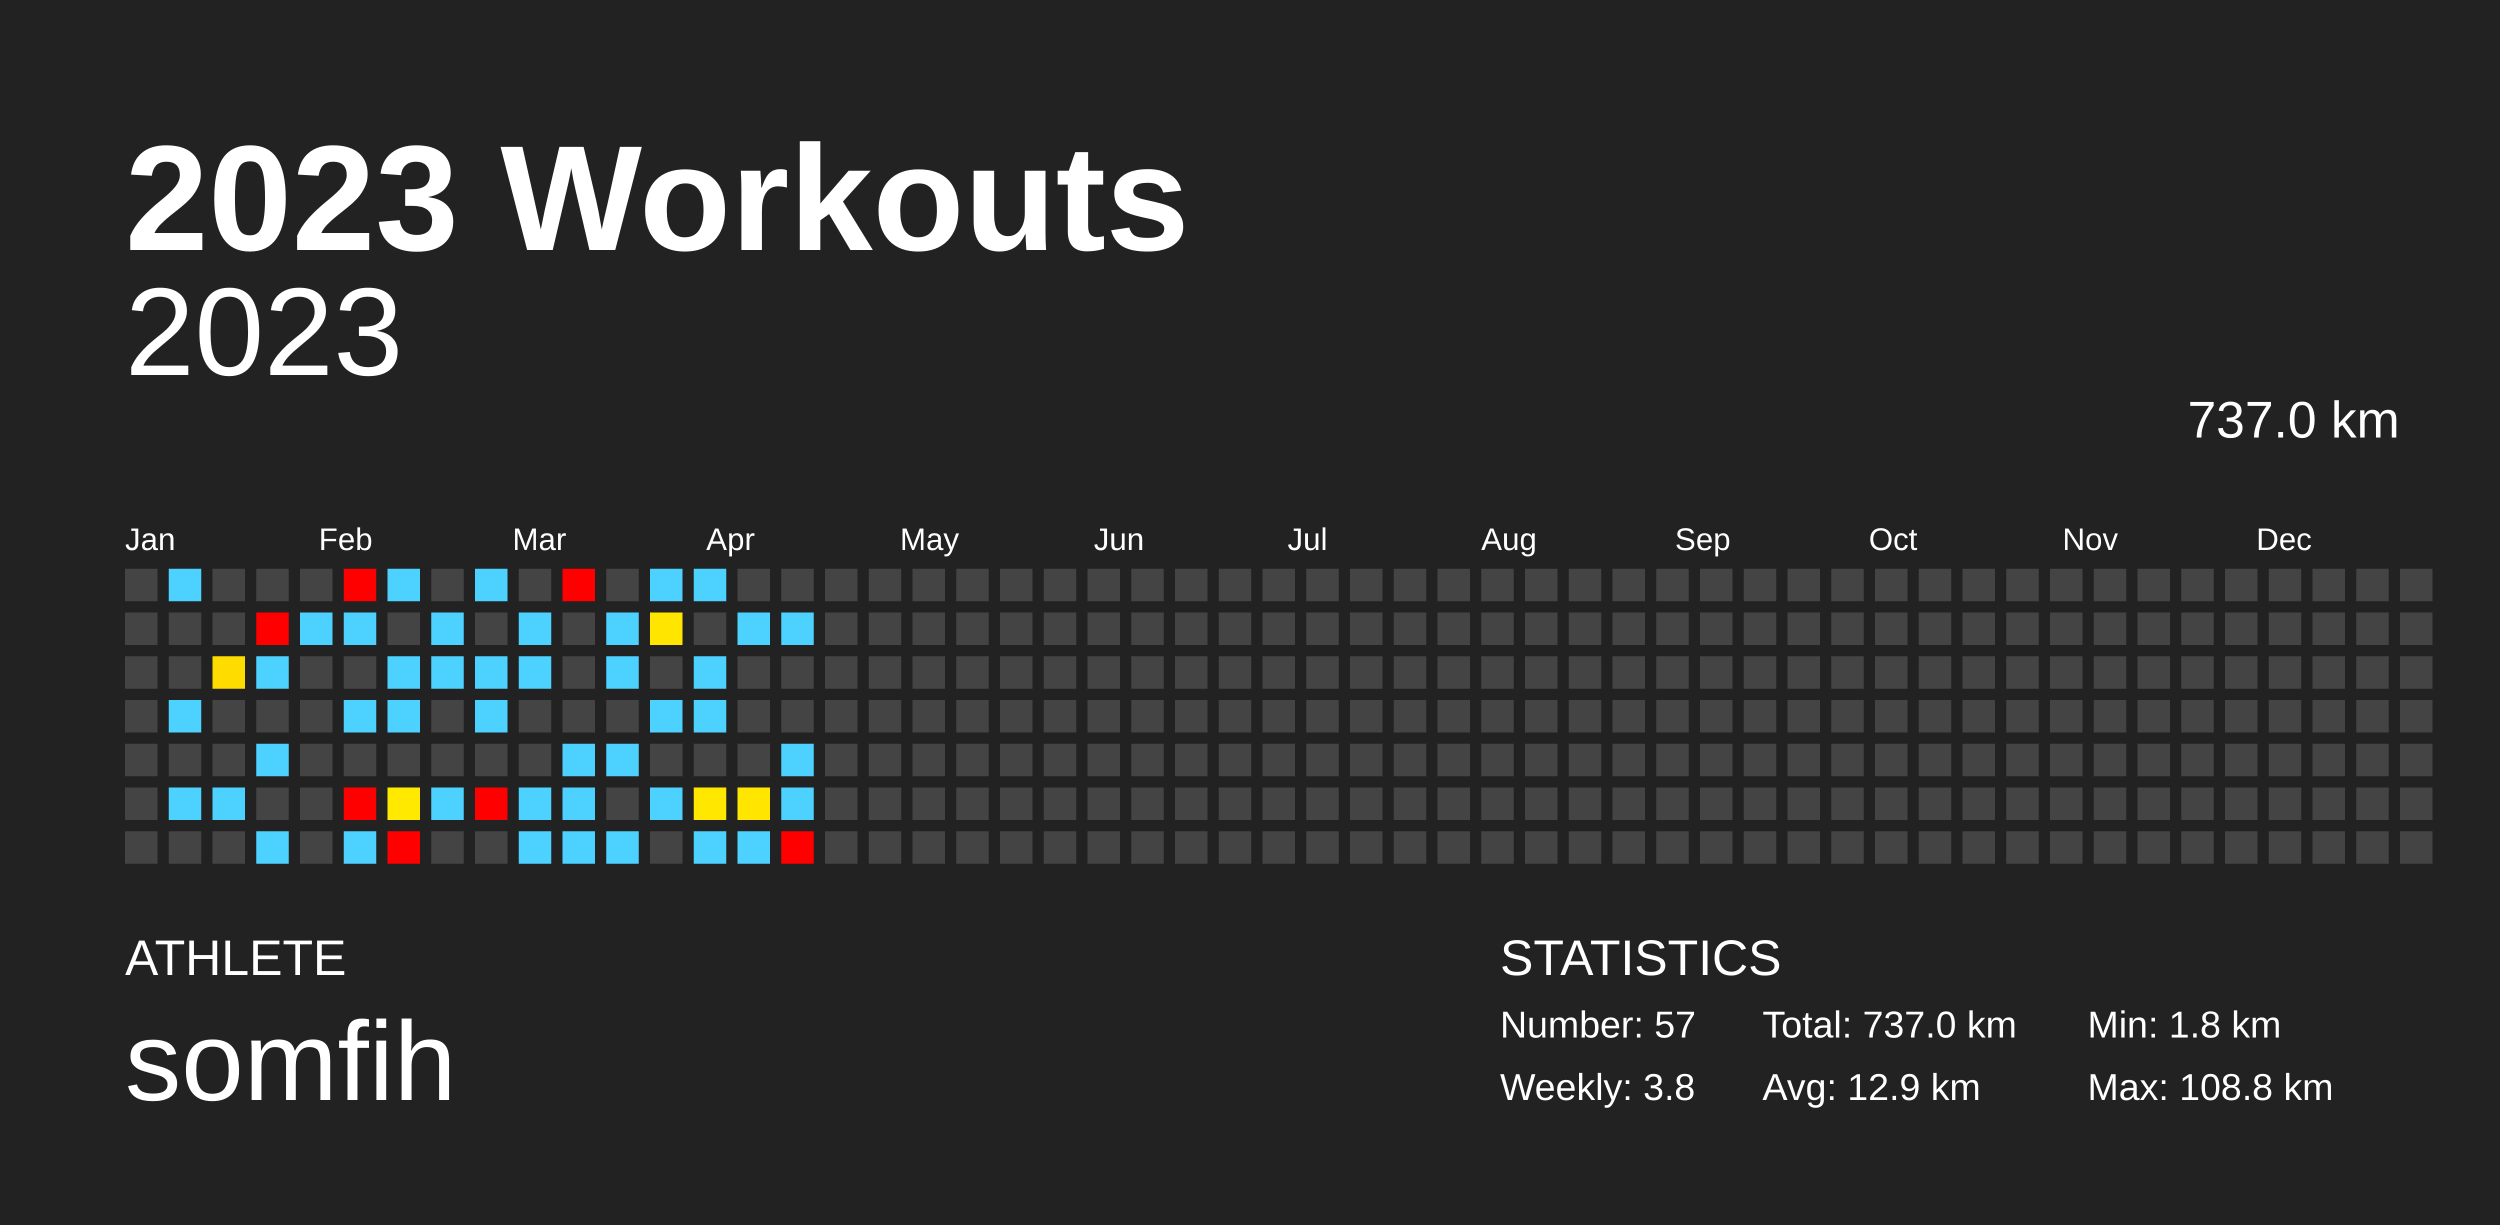
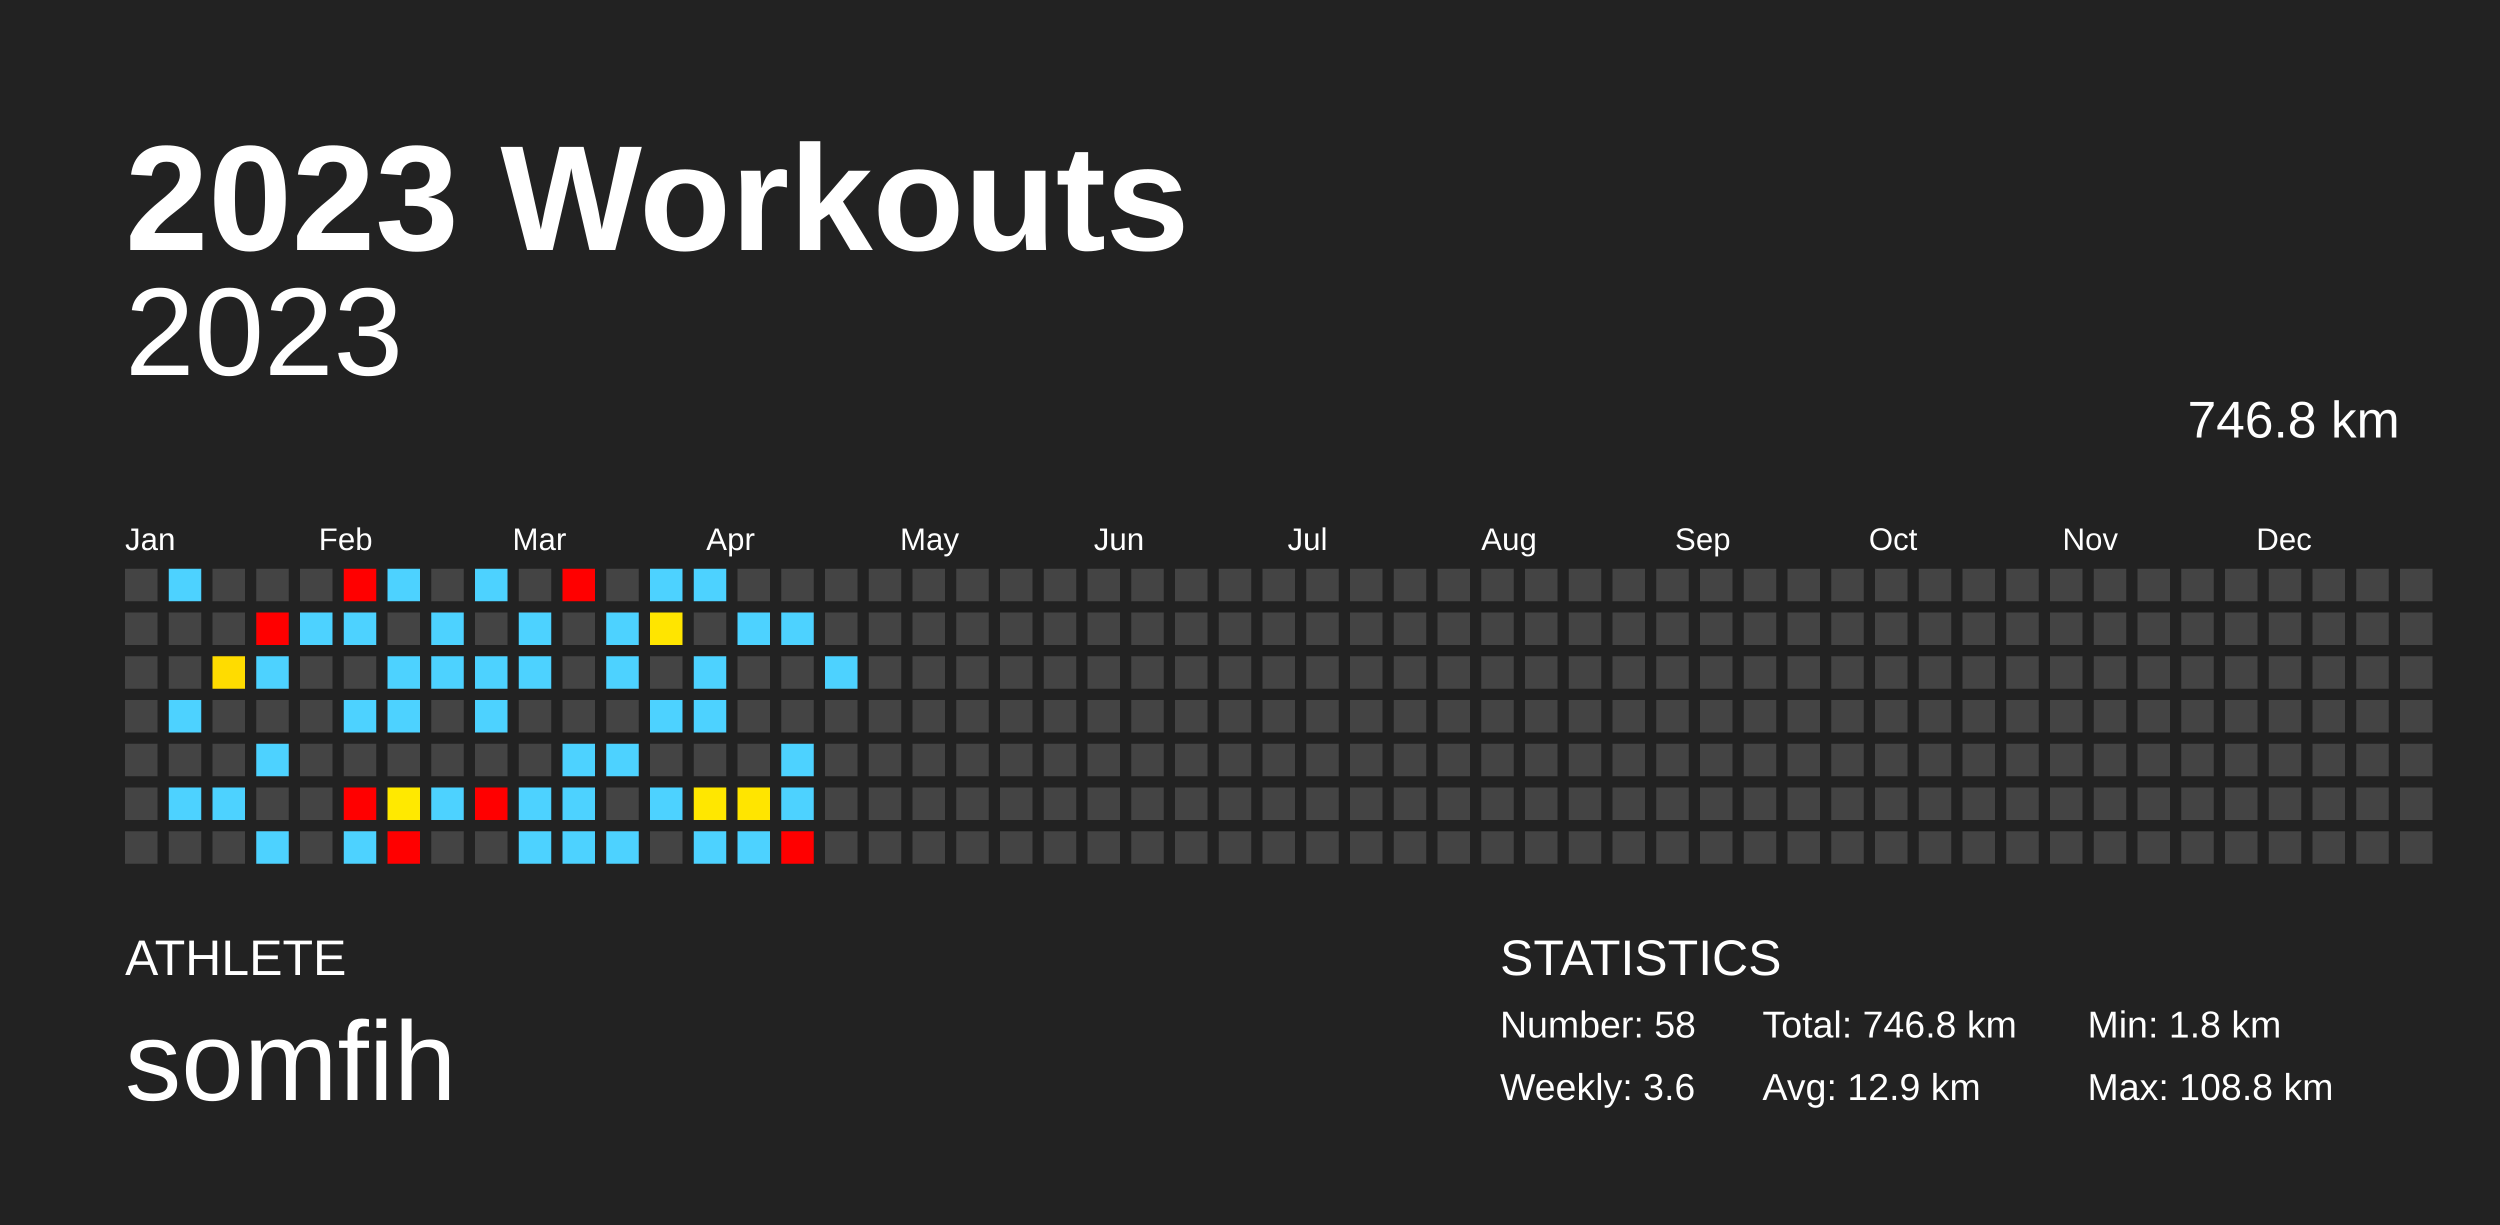
<svg xmlns="http://www.w3.org/2000/svg" baseProfile="full" height="98mm" version="1.1" viewBox="0,0,200,98" width="200mm">
  <defs />
  <rect fill="#222222" height="98" width="200" x="0" y="0" />
  <text fill="#FFFFFF" style="font-size:12px; font-family:Arial; font-weight:bold;" x="10" y="20">2023 Workouts</text>
  <text fill="#FFFFFF" style="font-size:4px; font-family:Arial" x="10" y="78">ATHLETE</text>
  <text fill="#FFFFFF" style="font-size:9px; font-family:Arial" x="10" y="88">somfih</text>
  <text fill="#FFFFFF" style="font-size:4px; font-family:Arial" x="120" y="78">STATISTICS</text>
-   <text fill="#FFFFFF" style="font-size:3px; font-family:Arial" x="120" y="83">Number: 57</text>
-   <text fill="#FFFFFF" style="font-size:3px; font-family:Arial" x="120" y="88">Weekly: 3.8</text>
-   <text fill="#FFFFFF" style="font-size:3px; font-family:Arial" x="141" y="83">Total: 737.0 km</text>
+   <text fill="#FFFFFF" style="font-size:3px; font-family:Arial" x="120" y="83">Number: 58</text>
+   <text fill="#FFFFFF" style="font-size:3px; font-family:Arial" x="120" y="88">Weekly: 3.6</text>
+   <text fill="#FFFFFF" style="font-size:3px; font-family:Arial" x="141" y="83">Total: 746.8 km</text>
  <text fill="#FFFFFF" style="font-size:3px; font-family:Arial" x="141" y="88">Avg: 12.9 km</text>
  <text fill="#FFFFFF" style="font-size:3px; font-family:Arial" x="167" y="83">Min: 1.8 km</text>
  <text fill="#FFFFFF" style="font-size:3px; font-family:Arial" x="167" y="88">Max: 108.8 km</text>
  <text alignment-baseline="hanging" fill="#FFFFFF" style="font-size:10.0px; font-family:Arial;" x="10" y="30">2023</text>
-   <text alignment-baseline="hanging" fill="#FFFFFF" style="font-size:4.125px; font-family:Arial;" x="175" y="35">737.0 km</text>
+   <text alignment-baseline="hanging" fill="#FFFFFF" style="font-size:4.125px; font-family:Arial;" x="175" y="35">746.8 km</text>
  <text fill="#FFFFFF" style="font-size:2.5px; font-family:Arial" x="10.0" y="44">Jan</text>
  <text fill="#FFFFFF" style="font-size:2.5px; font-family:Arial" x="25.5" y="44">Feb</text>
  <text fill="#FFFFFF" style="font-size:2.5px; font-family:Arial" x="41.0" y="44">Mar</text>
  <text fill="#FFFFFF" style="font-size:2.5px; font-family:Arial" x="56.5" y="44">Apr</text>
  <text fill="#FFFFFF" style="font-size:2.5px; font-family:Arial" x="72.0" y="44">May</text>
  <text fill="#FFFFFF" style="font-size:2.5px; font-family:Arial" x="87.5" y="44">Jun</text>
  <text fill="#FFFFFF" style="font-size:2.5px; font-family:Arial" x="103.0" y="44">Jul</text>
  <text fill="#FFFFFF" style="font-size:2.5px; font-family:Arial" x="118.5" y="44">Aug</text>
  <text fill="#FFFFFF" style="font-size:2.5px; font-family:Arial" x="134.0" y="44">Sep</text>
  <text fill="#FFFFFF" style="font-size:2.5px; font-family:Arial" x="149.5" y="44">Oct</text>
  <text fill="#FFFFFF" style="font-size:2.5px; font-family:Arial" x="165.0" y="44">Nov</text>
  <text fill="#FFFFFF" style="font-size:2.5px; font-family:Arial" x="180.5" y="44">Dec</text>
  <rect fill="#444444" height="2.6" width="2.6" x="10.0" y="45.5" />
  <rect fill="#444444" height="2.6" width="2.6" x="10.0" y="49.0" />
  <rect fill="#444444" height="2.6" width="2.6" x="10.0" y="52.5" />
  <rect fill="#444444" height="2.6" width="2.6" x="10.0" y="56.0" />
  <rect fill="#444444" height="2.6" width="2.6" x="10.0" y="59.5" />
  <rect fill="#444444" height="2.6" width="2.6" x="10.0" y="63.0" />
  <rect fill="#444444" height="2.6" width="2.6" x="10.0" y="66.5" />
  <rect fill="#4dd2ff" height="2.6" width="2.6" x="13.5" y="45.5" />
  <rect fill="#444444" height="2.6" width="2.6" x="13.5" y="49.0" />
  <rect fill="#444444" height="2.6" width="2.6" x="13.5" y="52.5" />
  <rect fill="#4dd2ff" height="2.6" width="2.6" x="13.5" y="56.0" />
  <rect fill="#444444" height="2.6" width="2.6" x="13.5" y="59.5" />
  <rect fill="#4dd2ff" height="2.6" width="2.6" x="13.5" y="63.0" />
  <rect fill="#444444" height="2.6" width="2.6" x="13.5" y="66.5" />
  <rect fill="#444444" height="2.6" width="2.6" x="17.0" y="45.5" />
  <rect fill="#444444" height="2.6" width="2.6" x="17.0" y="49.0" />
  <rect fill="#ffdc00" height="2.6" width="2.6" x="17.0" y="52.5" />
  <rect fill="#444444" height="2.6" width="2.6" x="17.0" y="56.0" />
  <rect fill="#444444" height="2.6" width="2.6" x="17.0" y="59.5" />
  <rect fill="#4dd2ff" height="2.6" width="2.6" x="17.0" y="63.0" />
  <rect fill="#444444" height="2.6" width="2.6" x="17.0" y="66.5" />
  <rect fill="#444444" height="2.6" width="2.6" x="20.5" y="45.5" />
  <rect fill="red" height="2.6" width="2.6" x="20.5" y="49.0" />
  <rect fill="#4dd2ff" height="2.6" width="2.6" x="20.5" y="52.5" />
  <rect fill="#444444" height="2.6" width="2.6" x="20.5" y="56.0" />
  <rect fill="#4dd2ff" height="2.6" width="2.6" x="20.5" y="59.5" />
  <rect fill="#444444" height="2.6" width="2.6" x="20.5" y="63.0" />
  <rect fill="#4dd2ff" height="2.6" width="2.6" x="20.5" y="66.5" />
  <rect fill="#444444" height="2.6" width="2.6" x="24.0" y="45.5" />
  <rect fill="#4dd2ff" height="2.6" width="2.6" x="24.0" y="49.0" />
  <rect fill="#444444" height="2.6" width="2.6" x="24.0" y="52.5" />
  <rect fill="#444444" height="2.6" width="2.6" x="24.0" y="56.0" />
  <rect fill="#444444" height="2.6" width="2.6" x="24.0" y="59.5" />
  <rect fill="#444444" height="2.6" width="2.6" x="24.0" y="63.0" />
  <rect fill="#444444" height="2.6" width="2.6" x="24.0" y="66.5" />
  <rect fill="red" height="2.6" width="2.6" x="27.5" y="45.5" />
  <rect fill="#4dd2ff" height="2.6" width="2.6" x="27.5" y="49.0" />
  <rect fill="#444444" height="2.6" width="2.6" x="27.5" y="52.5" />
  <rect fill="#4dd2ff" height="2.6" width="2.6" x="27.5" y="56.0" />
  <rect fill="#444444" height="2.6" width="2.6" x="27.5" y="59.5" />
  <rect fill="red" height="2.6" width="2.6" x="27.5" y="63.0" />
  <rect fill="#4dd2ff" height="2.6" width="2.6" x="27.5" y="66.5" />
  <rect fill="#4dd2ff" height="2.6" width="2.6" x="31.0" y="45.5" />
  <rect fill="#444444" height="2.6" width="2.6" x="31.0" y="49.0" />
  <rect fill="#4dd2ff" height="2.6" width="2.6" x="31.0" y="52.5" />
  <rect fill="#4dd2ff" height="2.6" width="2.6" x="31.0" y="56.0" />
  <rect fill="#444444" height="2.6" width="2.6" x="31.0" y="59.5" />
  <rect fill="#ffe900" height="2.6" width="2.6" x="31.0" y="63.0" />
  <rect fill="red" height="2.6" width="2.6" x="31.0" y="66.5" />
  <rect fill="#444444" height="2.6" width="2.6" x="34.5" y="45.5" />
  <rect fill="#4dd2ff" height="2.6" width="2.6" x="34.5" y="49.0" />
  <rect fill="#4dd2ff" height="2.6" width="2.6" x="34.5" y="52.5" />
  <rect fill="#444444" height="2.6" width="2.6" x="34.5" y="56.0" />
  <rect fill="#444444" height="2.6" width="2.6" x="34.5" y="59.5" />
  <rect fill="#4dd2ff" height="2.6" width="2.6" x="34.5" y="63.0" />
  <rect fill="#444444" height="2.6" width="2.6" x="34.5" y="66.5" />
  <rect fill="#4dd2ff" height="2.6" width="2.6" x="38.0" y="45.5" />
  <rect fill="#444444" height="2.6" width="2.6" x="38.0" y="49.0" />
  <rect fill="#4dd2ff" height="2.6" width="2.6" x="38.0" y="52.5" />
  <rect fill="#4dd2ff" height="2.6" width="2.6" x="38.0" y="56.0" />
  <rect fill="#444444" height="2.6" width="2.6" x="38.0" y="59.5" />
  <rect fill="red" height="2.6" width="2.6" x="38.0" y="63.0" />
  <rect fill="#444444" height="2.6" width="2.6" x="38.0" y="66.5" />
  <rect fill="#444444" height="2.6" width="2.6" x="41.5" y="45.5" />
  <rect fill="#4dd2ff" height="2.6" width="2.6" x="41.5" y="49.0" />
  <rect fill="#4dd2ff" height="2.6" width="2.6" x="41.5" y="52.5" />
  <rect fill="#444444" height="2.6" width="2.6" x="41.5" y="56.0" />
  <rect fill="#444444" height="2.6" width="2.6" x="41.5" y="59.5" />
  <rect fill="#4dd2ff" height="2.6" width="2.6" x="41.5" y="63.0" />
  <rect fill="#4dd2ff" height="2.6" width="2.6" x="41.5" y="66.5" />
  <rect fill="red" height="2.6" width="2.6" x="45.0" y="45.5" />
  <rect fill="#444444" height="2.6" width="2.6" x="45.0" y="49.0" />
  <rect fill="#444444" height="2.6" width="2.6" x="45.0" y="52.5" />
  <rect fill="#444444" height="2.6" width="2.6" x="45.0" y="56.0" />
  <rect fill="#4dd2ff" height="2.6" width="2.6" x="45.0" y="59.5" />
  <rect fill="#4dd2ff" height="2.6" width="2.6" x="45.0" y="63.0" />
  <rect fill="#4dd2ff" height="2.6" width="2.6" x="45.0" y="66.5" />
  <rect fill="#444444" height="2.6" width="2.6" x="48.5" y="45.5" />
  <rect fill="#4dd2ff" height="2.6" width="2.6" x="48.5" y="49.0" />
  <rect fill="#4dd2ff" height="2.6" width="2.6" x="48.5" y="52.5" />
  <rect fill="#444444" height="2.6" width="2.6" x="48.5" y="56.0" />
  <rect fill="#4dd2ff" height="2.6" width="2.6" x="48.5" y="59.5" />
  <rect fill="#444444" height="2.6" width="2.6" x="48.5" y="63.0" />
  <rect fill="#4dd2ff" height="2.6" width="2.6" x="48.5" y="66.5" />
  <rect fill="#4dd2ff" height="2.6" width="2.6" x="52.0" y="45.5" />
  <rect fill="#ffe500" height="2.6" width="2.6" x="52.0" y="49.0" />
  <rect fill="#444444" height="2.6" width="2.6" x="52.0" y="52.5" />
  <rect fill="#4dd2ff" height="2.6" width="2.6" x="52.0" y="56.0" />
  <rect fill="#444444" height="2.6" width="2.6" x="52.0" y="59.5" />
  <rect fill="#4dd2ff" height="2.6" width="2.6" x="52.0" y="63.0" />
  <rect fill="#444444" height="2.6" width="2.6" x="52.0" y="66.5" />
  <rect fill="#4dd2ff" height="2.6" width="2.6" x="55.5" y="45.5" />
  <rect fill="#444444" height="2.6" width="2.6" x="55.5" y="49.0" />
  <rect fill="#4dd2ff" height="2.6" width="2.6" x="55.5" y="52.5" />
  <rect fill="#4dd2ff" height="2.6" width="2.6" x="55.5" y="56.0" />
  <rect fill="#444444" height="2.6" width="2.6" x="55.5" y="59.5" />
  <rect fill="#ffe700" height="2.6" width="2.6" x="55.5" y="63.0" />
  <rect fill="#4dd2ff" height="2.6" width="2.6" x="55.5" y="66.5" />
  <rect fill="#444444" height="2.6" width="2.6" x="59.0" y="45.5" />
  <rect fill="#4dd2ff" height="2.6" width="2.6" x="59.0" y="49.0" />
  <rect fill="#444444" height="2.6" width="2.6" x="59.0" y="52.5" />
  <rect fill="#444444" height="2.6" width="2.6" x="59.0" y="56.0" />
  <rect fill="#444444" height="2.6" width="2.6" x="59.0" y="59.5" />
  <rect fill="#ffe500" height="2.6" width="2.6" x="59.0" y="63.0" />
  <rect fill="#4dd2ff" height="2.6" width="2.6" x="59.0" y="66.5" />
  <rect fill="#444444" height="2.6" width="2.6" x="62.5" y="45.5" />
  <rect fill="#4dd2ff" height="2.6" width="2.6" x="62.5" y="49.0" />
  <rect fill="#444444" height="2.6" width="2.6" x="62.5" y="52.5" />
  <rect fill="#444444" height="2.6" width="2.6" x="62.5" y="56.0" />
  <rect fill="#4dd2ff" height="2.6" width="2.6" x="62.5" y="59.5" />
  <rect fill="#4dd2ff" height="2.6" width="2.6" x="62.5" y="63.0" />
  <rect fill="red" height="2.6" width="2.6" x="62.5" y="66.5" />
  <rect fill="#444444" height="2.6" width="2.6" x="66.0" y="45.5" />
  <rect fill="#444444" height="2.6" width="2.6" x="66.0" y="49.0" />
-   <rect fill="#444444" height="2.6" width="2.6" x="66.0" y="52.5" />
+   <rect fill="#4dd2ff" height="2.6" width="2.6" x="66.0" y="52.5" />
  <rect fill="#444444" height="2.6" width="2.6" x="66.0" y="56.0" />
  <rect fill="#444444" height="2.6" width="2.6" x="66.0" y="59.5" />
  <rect fill="#444444" height="2.6" width="2.6" x="66.0" y="63.0" />
  <rect fill="#444444" height="2.6" width="2.6" x="66.0" y="66.5" />
  <rect fill="#444444" height="2.6" width="2.6" x="69.5" y="45.5" />
  <rect fill="#444444" height="2.6" width="2.6" x="69.5" y="49.0" />
  <rect fill="#444444" height="2.6" width="2.6" x="69.5" y="52.5" />
  <rect fill="#444444" height="2.6" width="2.6" x="69.5" y="56.0" />
  <rect fill="#444444" height="2.6" width="2.6" x="69.5" y="59.5" />
  <rect fill="#444444" height="2.6" width="2.6" x="69.5" y="63.0" />
  <rect fill="#444444" height="2.6" width="2.6" x="69.5" y="66.5" />
  <rect fill="#444444" height="2.6" width="2.6" x="73.0" y="45.5" />
  <rect fill="#444444" height="2.6" width="2.6" x="73.0" y="49.0" />
  <rect fill="#444444" height="2.6" width="2.6" x="73.0" y="52.5" />
  <rect fill="#444444" height="2.6" width="2.6" x="73.0" y="56.0" />
  <rect fill="#444444" height="2.6" width="2.6" x="73.0" y="59.5" />
  <rect fill="#444444" height="2.6" width="2.6" x="73.0" y="63.0" />
  <rect fill="#444444" height="2.6" width="2.6" x="73.0" y="66.5" />
  <rect fill="#444444" height="2.6" width="2.6" x="76.5" y="45.5" />
  <rect fill="#444444" height="2.6" width="2.6" x="76.5" y="49.0" />
  <rect fill="#444444" height="2.6" width="2.6" x="76.5" y="52.5" />
  <rect fill="#444444" height="2.6" width="2.6" x="76.5" y="56.0" />
  <rect fill="#444444" height="2.6" width="2.6" x="76.5" y="59.5" />
  <rect fill="#444444" height="2.6" width="2.6" x="76.5" y="63.0" />
  <rect fill="#444444" height="2.6" width="2.6" x="76.5" y="66.5" />
  <rect fill="#444444" height="2.6" width="2.6" x="80.0" y="45.5" />
  <rect fill="#444444" height="2.6" width="2.6" x="80.0" y="49.0" />
  <rect fill="#444444" height="2.6" width="2.6" x="80.0" y="52.5" />
  <rect fill="#444444" height="2.6" width="2.6" x="80.0" y="56.0" />
  <rect fill="#444444" height="2.6" width="2.6" x="80.0" y="59.5" />
  <rect fill="#444444" height="2.6" width="2.6" x="80.0" y="63.0" />
  <rect fill="#444444" height="2.6" width="2.6" x="80.0" y="66.5" />
  <rect fill="#444444" height="2.6" width="2.6" x="83.5" y="45.5" />
  <rect fill="#444444" height="2.6" width="2.6" x="83.5" y="49.0" />
  <rect fill="#444444" height="2.6" width="2.6" x="83.5" y="52.5" />
  <rect fill="#444444" height="2.6" width="2.6" x="83.5" y="56.0" />
  <rect fill="#444444" height="2.6" width="2.6" x="83.5" y="59.5" />
  <rect fill="#444444" height="2.6" width="2.6" x="83.5" y="63.0" />
  <rect fill="#444444" height="2.6" width="2.6" x="83.5" y="66.5" />
  <rect fill="#444444" height="2.6" width="2.6" x="87.0" y="45.5" />
  <rect fill="#444444" height="2.6" width="2.6" x="87.0" y="49.0" />
  <rect fill="#444444" height="2.6" width="2.6" x="87.0" y="52.5" />
  <rect fill="#444444" height="2.6" width="2.6" x="87.0" y="56.0" />
  <rect fill="#444444" height="2.6" width="2.6" x="87.0" y="59.5" />
  <rect fill="#444444" height="2.6" width="2.6" x="87.0" y="63.0" />
  <rect fill="#444444" height="2.6" width="2.6" x="87.0" y="66.5" />
  <rect fill="#444444" height="2.6" width="2.6" x="90.5" y="45.5" />
  <rect fill="#444444" height="2.6" width="2.6" x="90.5" y="49.0" />
  <rect fill="#444444" height="2.6" width="2.6" x="90.5" y="52.5" />
  <rect fill="#444444" height="2.6" width="2.6" x="90.5" y="56.0" />
  <rect fill="#444444" height="2.6" width="2.6" x="90.5" y="59.5" />
  <rect fill="#444444" height="2.6" width="2.6" x="90.5" y="63.0" />
  <rect fill="#444444" height="2.6" width="2.6" x="90.5" y="66.5" />
  <rect fill="#444444" height="2.6" width="2.6" x="94.0" y="45.5" />
  <rect fill="#444444" height="2.6" width="2.6" x="94.0" y="49.0" />
  <rect fill="#444444" height="2.6" width="2.6" x="94.0" y="52.5" />
  <rect fill="#444444" height="2.6" width="2.6" x="94.0" y="56.0" />
  <rect fill="#444444" height="2.6" width="2.6" x="94.0" y="59.5" />
  <rect fill="#444444" height="2.6" width="2.6" x="94.0" y="63.0" />
  <rect fill="#444444" height="2.6" width="2.6" x="94.0" y="66.5" />
  <rect fill="#444444" height="2.6" width="2.6" x="97.5" y="45.5" />
  <rect fill="#444444" height="2.6" width="2.6" x="97.5" y="49.0" />
  <rect fill="#444444" height="2.6" width="2.6" x="97.5" y="52.5" />
  <rect fill="#444444" height="2.6" width="2.6" x="97.5" y="56.0" />
  <rect fill="#444444" height="2.6" width="2.6" x="97.5" y="59.5" />
  <rect fill="#444444" height="2.6" width="2.6" x="97.5" y="63.0" />
  <rect fill="#444444" height="2.6" width="2.6" x="97.5" y="66.5" />
  <rect fill="#444444" height="2.6" width="2.6" x="101.0" y="45.5" />
  <rect fill="#444444" height="2.6" width="2.6" x="101.0" y="49.0" />
  <rect fill="#444444" height="2.6" width="2.6" x="101.0" y="52.5" />
  <rect fill="#444444" height="2.6" width="2.6" x="101.0" y="56.0" />
  <rect fill="#444444" height="2.6" width="2.6" x="101.0" y="59.5" />
  <rect fill="#444444" height="2.6" width="2.6" x="101.0" y="63.0" />
  <rect fill="#444444" height="2.6" width="2.6" x="101.0" y="66.5" />
  <rect fill="#444444" height="2.6" width="2.6" x="104.5" y="45.5" />
  <rect fill="#444444" height="2.6" width="2.6" x="104.5" y="49.0" />
  <rect fill="#444444" height="2.6" width="2.6" x="104.5" y="52.5" />
  <rect fill="#444444" height="2.6" width="2.6" x="104.5" y="56.0" />
  <rect fill="#444444" height="2.6" width="2.6" x="104.5" y="59.5" />
  <rect fill="#444444" height="2.6" width="2.6" x="104.5" y="63.0" />
  <rect fill="#444444" height="2.6" width="2.6" x="104.5" y="66.5" />
  <rect fill="#444444" height="2.6" width="2.6" x="108.0" y="45.5" />
  <rect fill="#444444" height="2.6" width="2.6" x="108.0" y="49.0" />
  <rect fill="#444444" height="2.6" width="2.6" x="108.0" y="52.5" />
  <rect fill="#444444" height="2.6" width="2.6" x="108.0" y="56.0" />
  <rect fill="#444444" height="2.6" width="2.6" x="108.0" y="59.5" />
  <rect fill="#444444" height="2.6" width="2.6" x="108.0" y="63.0" />
  <rect fill="#444444" height="2.6" width="2.6" x="108.0" y="66.5" />
  <rect fill="#444444" height="2.6" width="2.6" x="111.5" y="45.5" />
  <rect fill="#444444" height="2.6" width="2.6" x="111.5" y="49.0" />
  <rect fill="#444444" height="2.6" width="2.6" x="111.5" y="52.5" />
  <rect fill="#444444" height="2.6" width="2.6" x="111.5" y="56.0" />
  <rect fill="#444444" height="2.6" width="2.6" x="111.5" y="59.5" />
  <rect fill="#444444" height="2.6" width="2.6" x="111.5" y="63.0" />
  <rect fill="#444444" height="2.6" width="2.6" x="111.5" y="66.5" />
  <rect fill="#444444" height="2.6" width="2.6" x="115.0" y="45.5" />
  <rect fill="#444444" height="2.6" width="2.6" x="115.0" y="49.0" />
  <rect fill="#444444" height="2.6" width="2.6" x="115.0" y="52.5" />
  <rect fill="#444444" height="2.6" width="2.6" x="115.0" y="56.0" />
  <rect fill="#444444" height="2.6" width="2.6" x="115.0" y="59.5" />
  <rect fill="#444444" height="2.6" width="2.6" x="115.0" y="63.0" />
  <rect fill="#444444" height="2.6" width="2.6" x="115.0" y="66.5" />
  <rect fill="#444444" height="2.6" width="2.6" x="118.5" y="45.5" />
  <rect fill="#444444" height="2.6" width="2.6" x="118.5" y="49.0" />
  <rect fill="#444444" height="2.6" width="2.6" x="118.5" y="52.5" />
  <rect fill="#444444" height="2.6" width="2.6" x="118.5" y="56.0" />
  <rect fill="#444444" height="2.6" width="2.6" x="118.5" y="59.5" />
  <rect fill="#444444" height="2.6" width="2.6" x="118.5" y="63.0" />
  <rect fill="#444444" height="2.6" width="2.6" x="118.5" y="66.5" />
  <rect fill="#444444" height="2.6" width="2.6" x="122.0" y="45.5" />
  <rect fill="#444444" height="2.6" width="2.6" x="122.0" y="49.0" />
  <rect fill="#444444" height="2.6" width="2.6" x="122.0" y="52.5" />
  <rect fill="#444444" height="2.6" width="2.6" x="122.0" y="56.0" />
  <rect fill="#444444" height="2.6" width="2.6" x="122.0" y="59.5" />
  <rect fill="#444444" height="2.6" width="2.6" x="122.0" y="63.0" />
  <rect fill="#444444" height="2.6" width="2.6" x="122.0" y="66.5" />
  <rect fill="#444444" height="2.6" width="2.6" x="125.5" y="45.5" />
  <rect fill="#444444" height="2.6" width="2.6" x="125.5" y="49.0" />
  <rect fill="#444444" height="2.6" width="2.6" x="125.5" y="52.5" />
  <rect fill="#444444" height="2.6" width="2.6" x="125.5" y="56.0" />
  <rect fill="#444444" height="2.6" width="2.6" x="125.5" y="59.5" />
  <rect fill="#444444" height="2.6" width="2.6" x="125.5" y="63.0" />
  <rect fill="#444444" height="2.6" width="2.6" x="125.5" y="66.5" />
  <rect fill="#444444" height="2.6" width="2.6" x="129.0" y="45.5" />
  <rect fill="#444444" height="2.6" width="2.6" x="129.0" y="49.0" />
  <rect fill="#444444" height="2.6" width="2.6" x="129.0" y="52.5" />
  <rect fill="#444444" height="2.6" width="2.6" x="129.0" y="56.0" />
  <rect fill="#444444" height="2.6" width="2.6" x="129.0" y="59.5" />
  <rect fill="#444444" height="2.6" width="2.6" x="129.0" y="63.0" />
  <rect fill="#444444" height="2.6" width="2.6" x="129.0" y="66.5" />
  <rect fill="#444444" height="2.6" width="2.6" x="132.5" y="45.5" />
  <rect fill="#444444" height="2.6" width="2.6" x="132.5" y="49.0" />
  <rect fill="#444444" height="2.6" width="2.6" x="132.5" y="52.5" />
  <rect fill="#444444" height="2.6" width="2.6" x="132.5" y="56.0" />
  <rect fill="#444444" height="2.6" width="2.6" x="132.5" y="59.5" />
  <rect fill="#444444" height="2.6" width="2.6" x="132.5" y="63.0" />
  <rect fill="#444444" height="2.6" width="2.6" x="132.5" y="66.5" />
  <rect fill="#444444" height="2.6" width="2.6" x="136.0" y="45.5" />
  <rect fill="#444444" height="2.6" width="2.6" x="136.0" y="49.0" />
  <rect fill="#444444" height="2.6" width="2.6" x="136.0" y="52.5" />
  <rect fill="#444444" height="2.6" width="2.6" x="136.0" y="56.0" />
  <rect fill="#444444" height="2.6" width="2.6" x="136.0" y="59.5" />
  <rect fill="#444444" height="2.6" width="2.6" x="136.0" y="63.0" />
  <rect fill="#444444" height="2.6" width="2.6" x="136.0" y="66.5" />
  <rect fill="#444444" height="2.6" width="2.6" x="139.5" y="45.5" />
  <rect fill="#444444" height="2.6" width="2.6" x="139.5" y="49.0" />
  <rect fill="#444444" height="2.6" width="2.6" x="139.5" y="52.5" />
  <rect fill="#444444" height="2.6" width="2.6" x="139.5" y="56.0" />
  <rect fill="#444444" height="2.6" width="2.6" x="139.5" y="59.5" />
  <rect fill="#444444" height="2.6" width="2.6" x="139.5" y="63.0" />
  <rect fill="#444444" height="2.6" width="2.6" x="139.5" y="66.5" />
  <rect fill="#444444" height="2.6" width="2.6" x="143.0" y="45.5" />
  <rect fill="#444444" height="2.6" width="2.6" x="143.0" y="49.0" />
  <rect fill="#444444" height="2.6" width="2.6" x="143.0" y="52.5" />
  <rect fill="#444444" height="2.6" width="2.6" x="143.0" y="56.0" />
  <rect fill="#444444" height="2.6" width="2.6" x="143.0" y="59.5" />
  <rect fill="#444444" height="2.6" width="2.6" x="143.0" y="63.0" />
  <rect fill="#444444" height="2.6" width="2.6" x="143.0" y="66.5" />
  <rect fill="#444444" height="2.6" width="2.6" x="146.5" y="45.5" />
  <rect fill="#444444" height="2.6" width="2.6" x="146.5" y="49.0" />
  <rect fill="#444444" height="2.6" width="2.6" x="146.5" y="52.5" />
  <rect fill="#444444" height="2.6" width="2.6" x="146.5" y="56.0" />
  <rect fill="#444444" height="2.6" width="2.6" x="146.5" y="59.5" />
  <rect fill="#444444" height="2.6" width="2.6" x="146.5" y="63.0" />
  <rect fill="#444444" height="2.6" width="2.6" x="146.5" y="66.5" />
  <rect fill="#444444" height="2.6" width="2.6" x="150.0" y="45.5" />
  <rect fill="#444444" height="2.6" width="2.6" x="150.0" y="49.0" />
  <rect fill="#444444" height="2.6" width="2.6" x="150.0" y="52.5" />
  <rect fill="#444444" height="2.6" width="2.6" x="150.0" y="56.0" />
  <rect fill="#444444" height="2.6" width="2.6" x="150.0" y="59.5" />
  <rect fill="#444444" height="2.6" width="2.6" x="150.0" y="63.0" />
  <rect fill="#444444" height="2.6" width="2.6" x="150.0" y="66.5" />
  <rect fill="#444444" height="2.6" width="2.6" x="153.5" y="45.5" />
  <rect fill="#444444" height="2.6" width="2.6" x="153.5" y="49.0" />
  <rect fill="#444444" height="2.6" width="2.6" x="153.5" y="52.5" />
  <rect fill="#444444" height="2.6" width="2.6" x="153.5" y="56.0" />
  <rect fill="#444444" height="2.6" width="2.6" x="153.5" y="59.5" />
  <rect fill="#444444" height="2.6" width="2.6" x="153.5" y="63.0" />
  <rect fill="#444444" height="2.6" width="2.6" x="153.5" y="66.5" />
  <rect fill="#444444" height="2.6" width="2.6" x="157.0" y="45.5" />
  <rect fill="#444444" height="2.6" width="2.6" x="157.0" y="49.0" />
  <rect fill="#444444" height="2.6" width="2.6" x="157.0" y="52.5" />
  <rect fill="#444444" height="2.6" width="2.6" x="157.0" y="56.0" />
  <rect fill="#444444" height="2.6" width="2.6" x="157.0" y="59.5" />
  <rect fill="#444444" height="2.6" width="2.6" x="157.0" y="63.0" />
  <rect fill="#444444" height="2.6" width="2.6" x="157.0" y="66.5" />
  <rect fill="#444444" height="2.6" width="2.6" x="160.5" y="45.5" />
  <rect fill="#444444" height="2.6" width="2.6" x="160.5" y="49.0" />
  <rect fill="#444444" height="2.6" width="2.6" x="160.5" y="52.5" />
  <rect fill="#444444" height="2.6" width="2.6" x="160.5" y="56.0" />
  <rect fill="#444444" height="2.6" width="2.6" x="160.5" y="59.5" />
  <rect fill="#444444" height="2.6" width="2.6" x="160.5" y="63.0" />
  <rect fill="#444444" height="2.6" width="2.6" x="160.5" y="66.5" />
  <rect fill="#444444" height="2.6" width="2.6" x="164.0" y="45.5" />
  <rect fill="#444444" height="2.6" width="2.6" x="164.0" y="49.0" />
  <rect fill="#444444" height="2.6" width="2.6" x="164.0" y="52.5" />
  <rect fill="#444444" height="2.6" width="2.6" x="164.0" y="56.0" />
  <rect fill="#444444" height="2.6" width="2.6" x="164.0" y="59.5" />
  <rect fill="#444444" height="2.6" width="2.6" x="164.0" y="63.0" />
  <rect fill="#444444" height="2.6" width="2.6" x="164.0" y="66.5" />
  <rect fill="#444444" height="2.6" width="2.6" x="167.5" y="45.5" />
  <rect fill="#444444" height="2.6" width="2.6" x="167.5" y="49.0" />
  <rect fill="#444444" height="2.6" width="2.6" x="167.5" y="52.5" />
  <rect fill="#444444" height="2.6" width="2.6" x="167.5" y="56.0" />
  <rect fill="#444444" height="2.6" width="2.6" x="167.5" y="59.5" />
  <rect fill="#444444" height="2.6" width="2.6" x="167.5" y="63.0" />
  <rect fill="#444444" height="2.6" width="2.6" x="167.5" y="66.5" />
  <rect fill="#444444" height="2.6" width="2.6" x="171.0" y="45.5" />
  <rect fill="#444444" height="2.6" width="2.6" x="171.0" y="49.0" />
  <rect fill="#444444" height="2.6" width="2.6" x="171.0" y="52.5" />
  <rect fill="#444444" height="2.6" width="2.6" x="171.0" y="56.0" />
  <rect fill="#444444" height="2.6" width="2.6" x="171.0" y="59.5" />
  <rect fill="#444444" height="2.6" width="2.6" x="171.0" y="63.0" />
  <rect fill="#444444" height="2.6" width="2.6" x="171.0" y="66.5" />
  <rect fill="#444444" height="2.6" width="2.6" x="174.5" y="45.5" />
  <rect fill="#444444" height="2.6" width="2.6" x="174.5" y="49.0" />
  <rect fill="#444444" height="2.6" width="2.6" x="174.5" y="52.5" />
  <rect fill="#444444" height="2.6" width="2.6" x="174.5" y="56.0" />
  <rect fill="#444444" height="2.6" width="2.6" x="174.5" y="59.5" />
  <rect fill="#444444" height="2.6" width="2.6" x="174.5" y="63.0" />
  <rect fill="#444444" height="2.6" width="2.6" x="174.5" y="66.5" />
  <rect fill="#444444" height="2.6" width="2.6" x="178.0" y="45.5" />
  <rect fill="#444444" height="2.6" width="2.6" x="178.0" y="49.0" />
  <rect fill="#444444" height="2.6" width="2.6" x="178.0" y="52.5" />
  <rect fill="#444444" height="2.6" width="2.6" x="178.0" y="56.0" />
  <rect fill="#444444" height="2.6" width="2.6" x="178.0" y="59.5" />
  <rect fill="#444444" height="2.6" width="2.6" x="178.0" y="63.0" />
  <rect fill="#444444" height="2.6" width="2.6" x="178.0" y="66.5" />
  <rect fill="#444444" height="2.6" width="2.6" x="181.5" y="45.5" />
  <rect fill="#444444" height="2.6" width="2.6" x="181.5" y="49.0" />
  <rect fill="#444444" height="2.6" width="2.6" x="181.5" y="52.5" />
  <rect fill="#444444" height="2.6" width="2.6" x="181.5" y="56.0" />
  <rect fill="#444444" height="2.6" width="2.6" x="181.5" y="59.5" />
  <rect fill="#444444" height="2.6" width="2.6" x="181.5" y="63.0" />
  <rect fill="#444444" height="2.6" width="2.6" x="181.5" y="66.5" />
  <rect fill="#444444" height="2.6" width="2.6" x="185.0" y="45.5" />
  <rect fill="#444444" height="2.6" width="2.6" x="185.0" y="49.0" />
  <rect fill="#444444" height="2.6" width="2.6" x="185.0" y="52.5" />
  <rect fill="#444444" height="2.6" width="2.6" x="185.0" y="56.0" />
  <rect fill="#444444" height="2.6" width="2.6" x="185.0" y="59.5" />
  <rect fill="#444444" height="2.6" width="2.6" x="185.0" y="63.0" />
  <rect fill="#444444" height="2.6" width="2.6" x="185.0" y="66.5" />
  <rect fill="#444444" height="2.6" width="2.6" x="188.5" y="45.5" />
  <rect fill="#444444" height="2.6" width="2.6" x="188.5" y="49.0" />
  <rect fill="#444444" height="2.6" width="2.6" x="188.5" y="52.5" />
  <rect fill="#444444" height="2.6" width="2.6" x="188.5" y="56.0" />
  <rect fill="#444444" height="2.6" width="2.6" x="188.5" y="59.5" />
  <rect fill="#444444" height="2.6" width="2.6" x="188.5" y="63.0" />
  <rect fill="#444444" height="2.6" width="2.6" x="188.5" y="66.5" />
  <rect fill="#444444" height="2.6" width="2.6" x="192.0" y="45.5" />
  <rect fill="#444444" height="2.6" width="2.6" x="192.0" y="49.0" />
  <rect fill="#444444" height="2.6" width="2.6" x="192.0" y="52.5" />
  <rect fill="#444444" height="2.6" width="2.6" x="192.0" y="56.0" />
  <rect fill="#444444" height="2.6" width="2.6" x="192.0" y="59.5" />
  <rect fill="#444444" height="2.6" width="2.6" x="192.0" y="63.0" />
  <rect fill="#444444" height="2.6" width="2.6" x="192.0" y="66.5" />
</svg>
